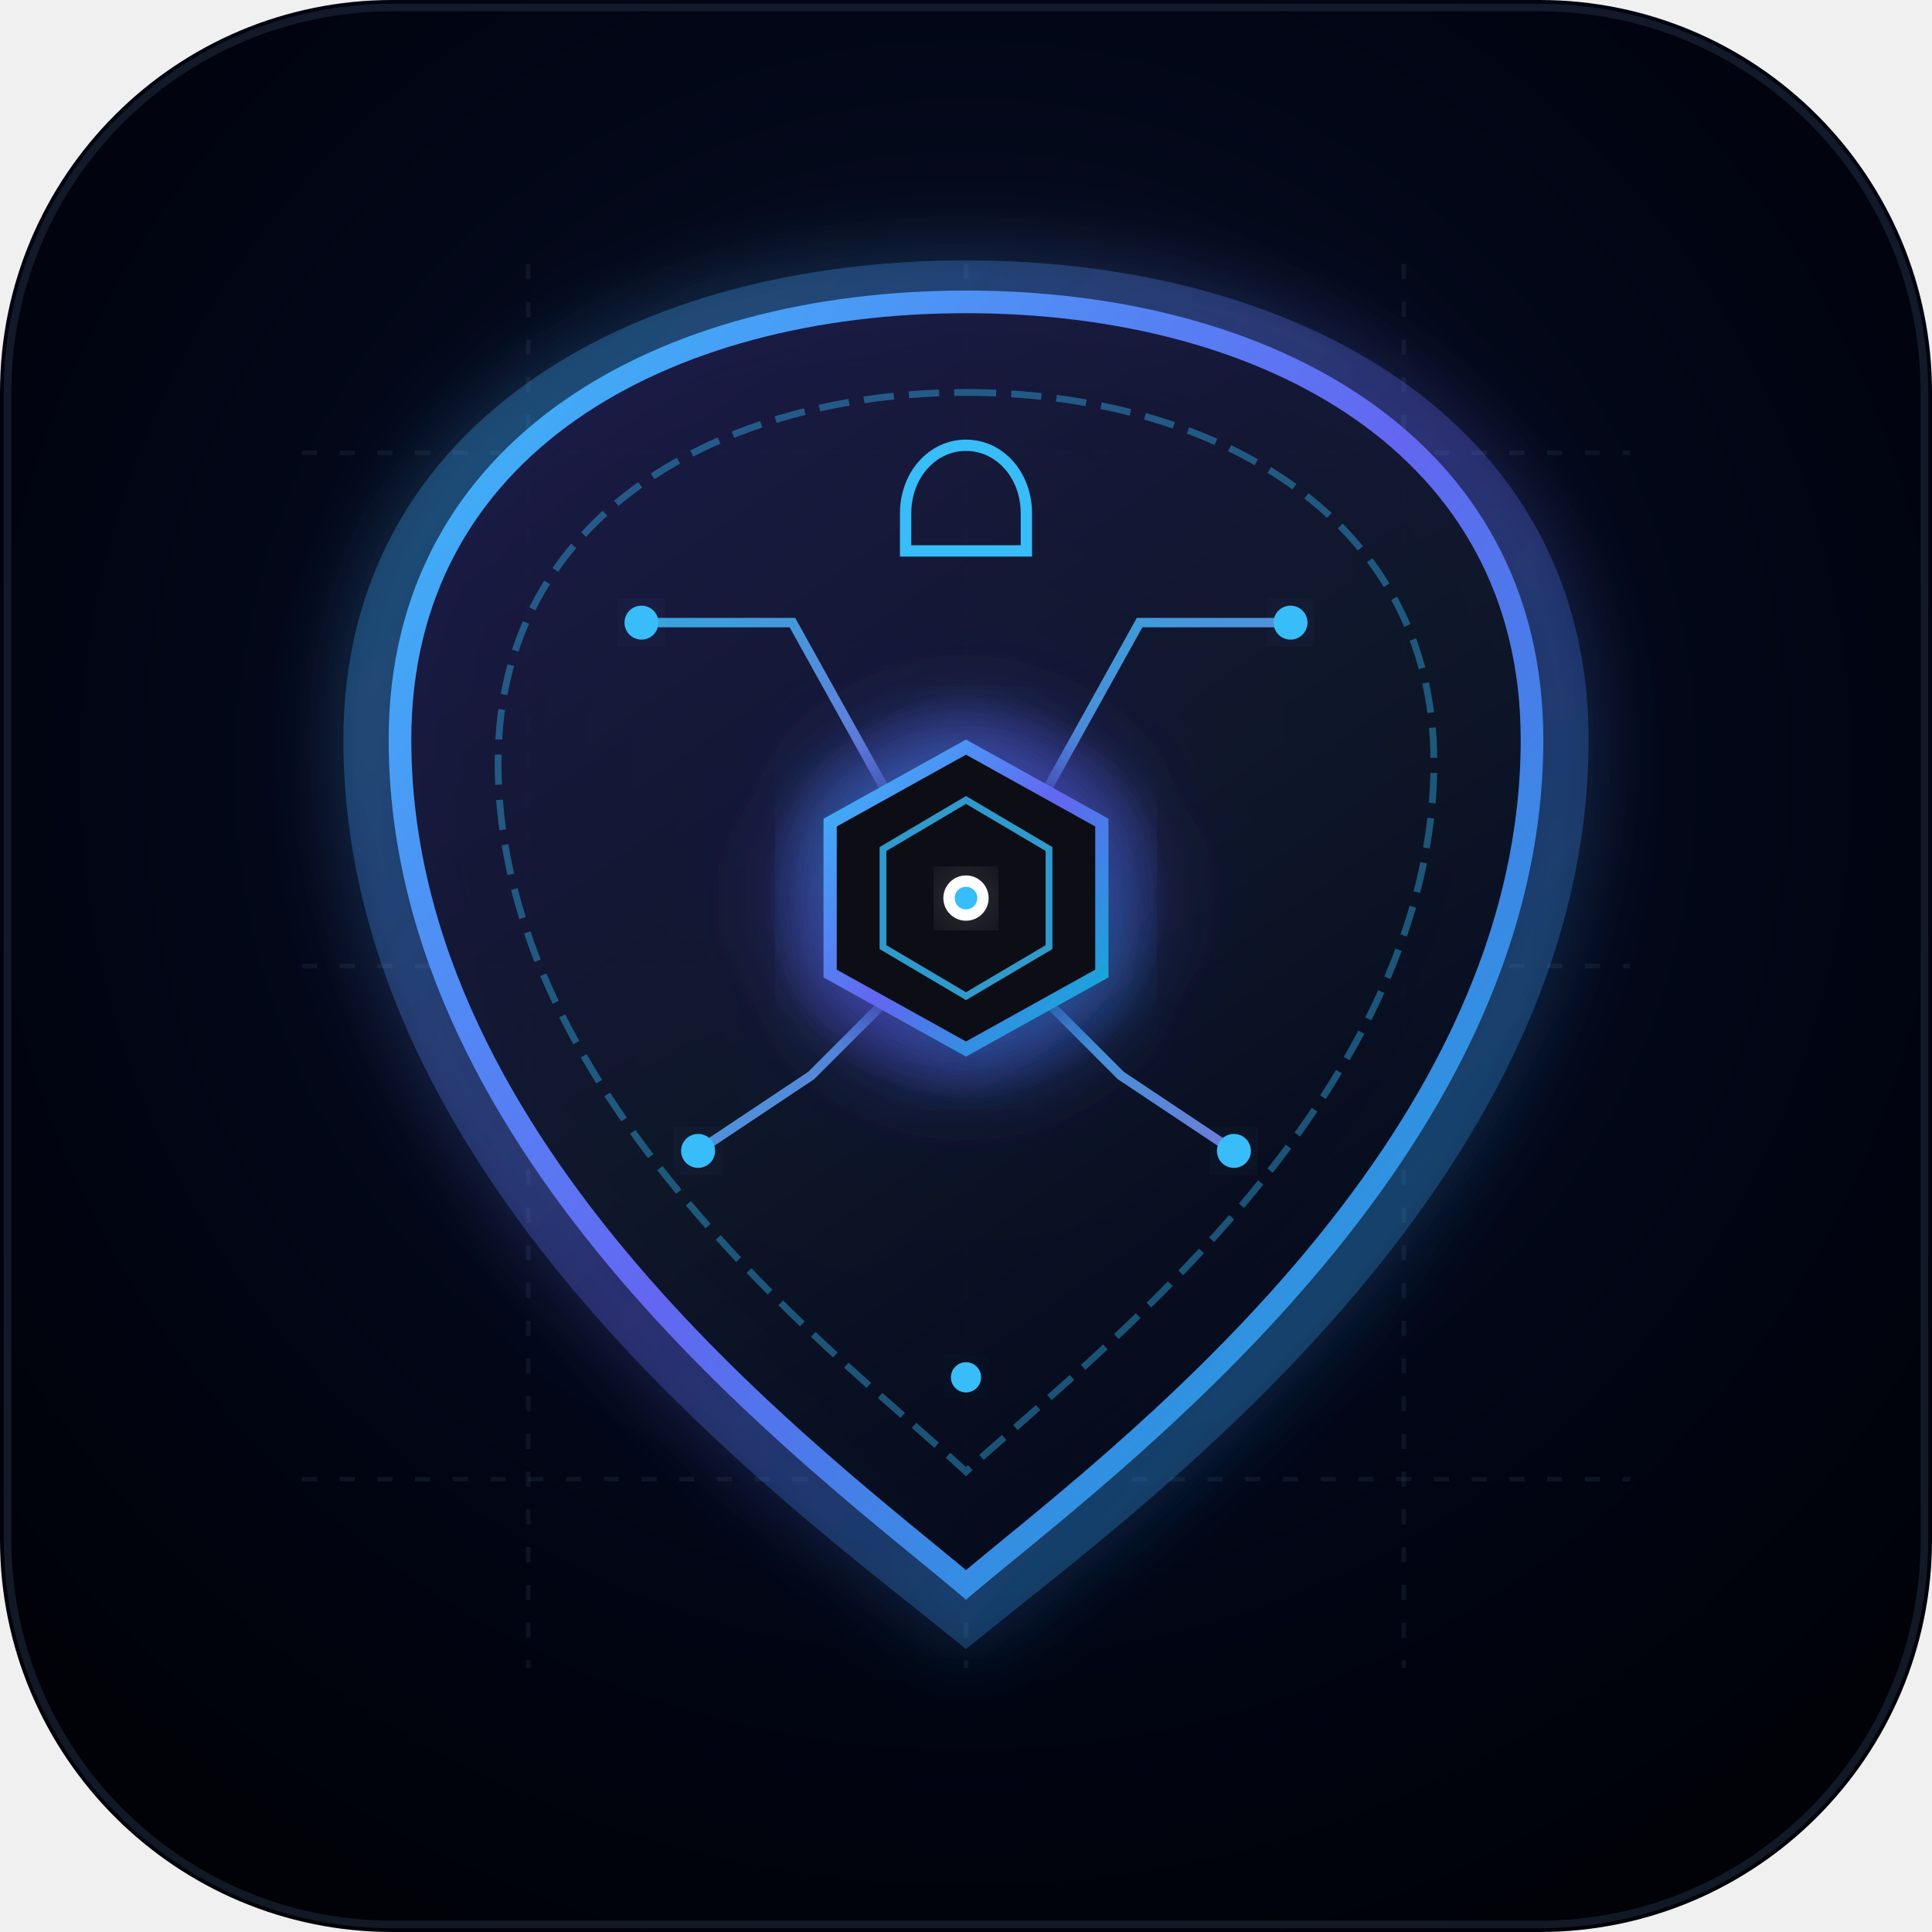
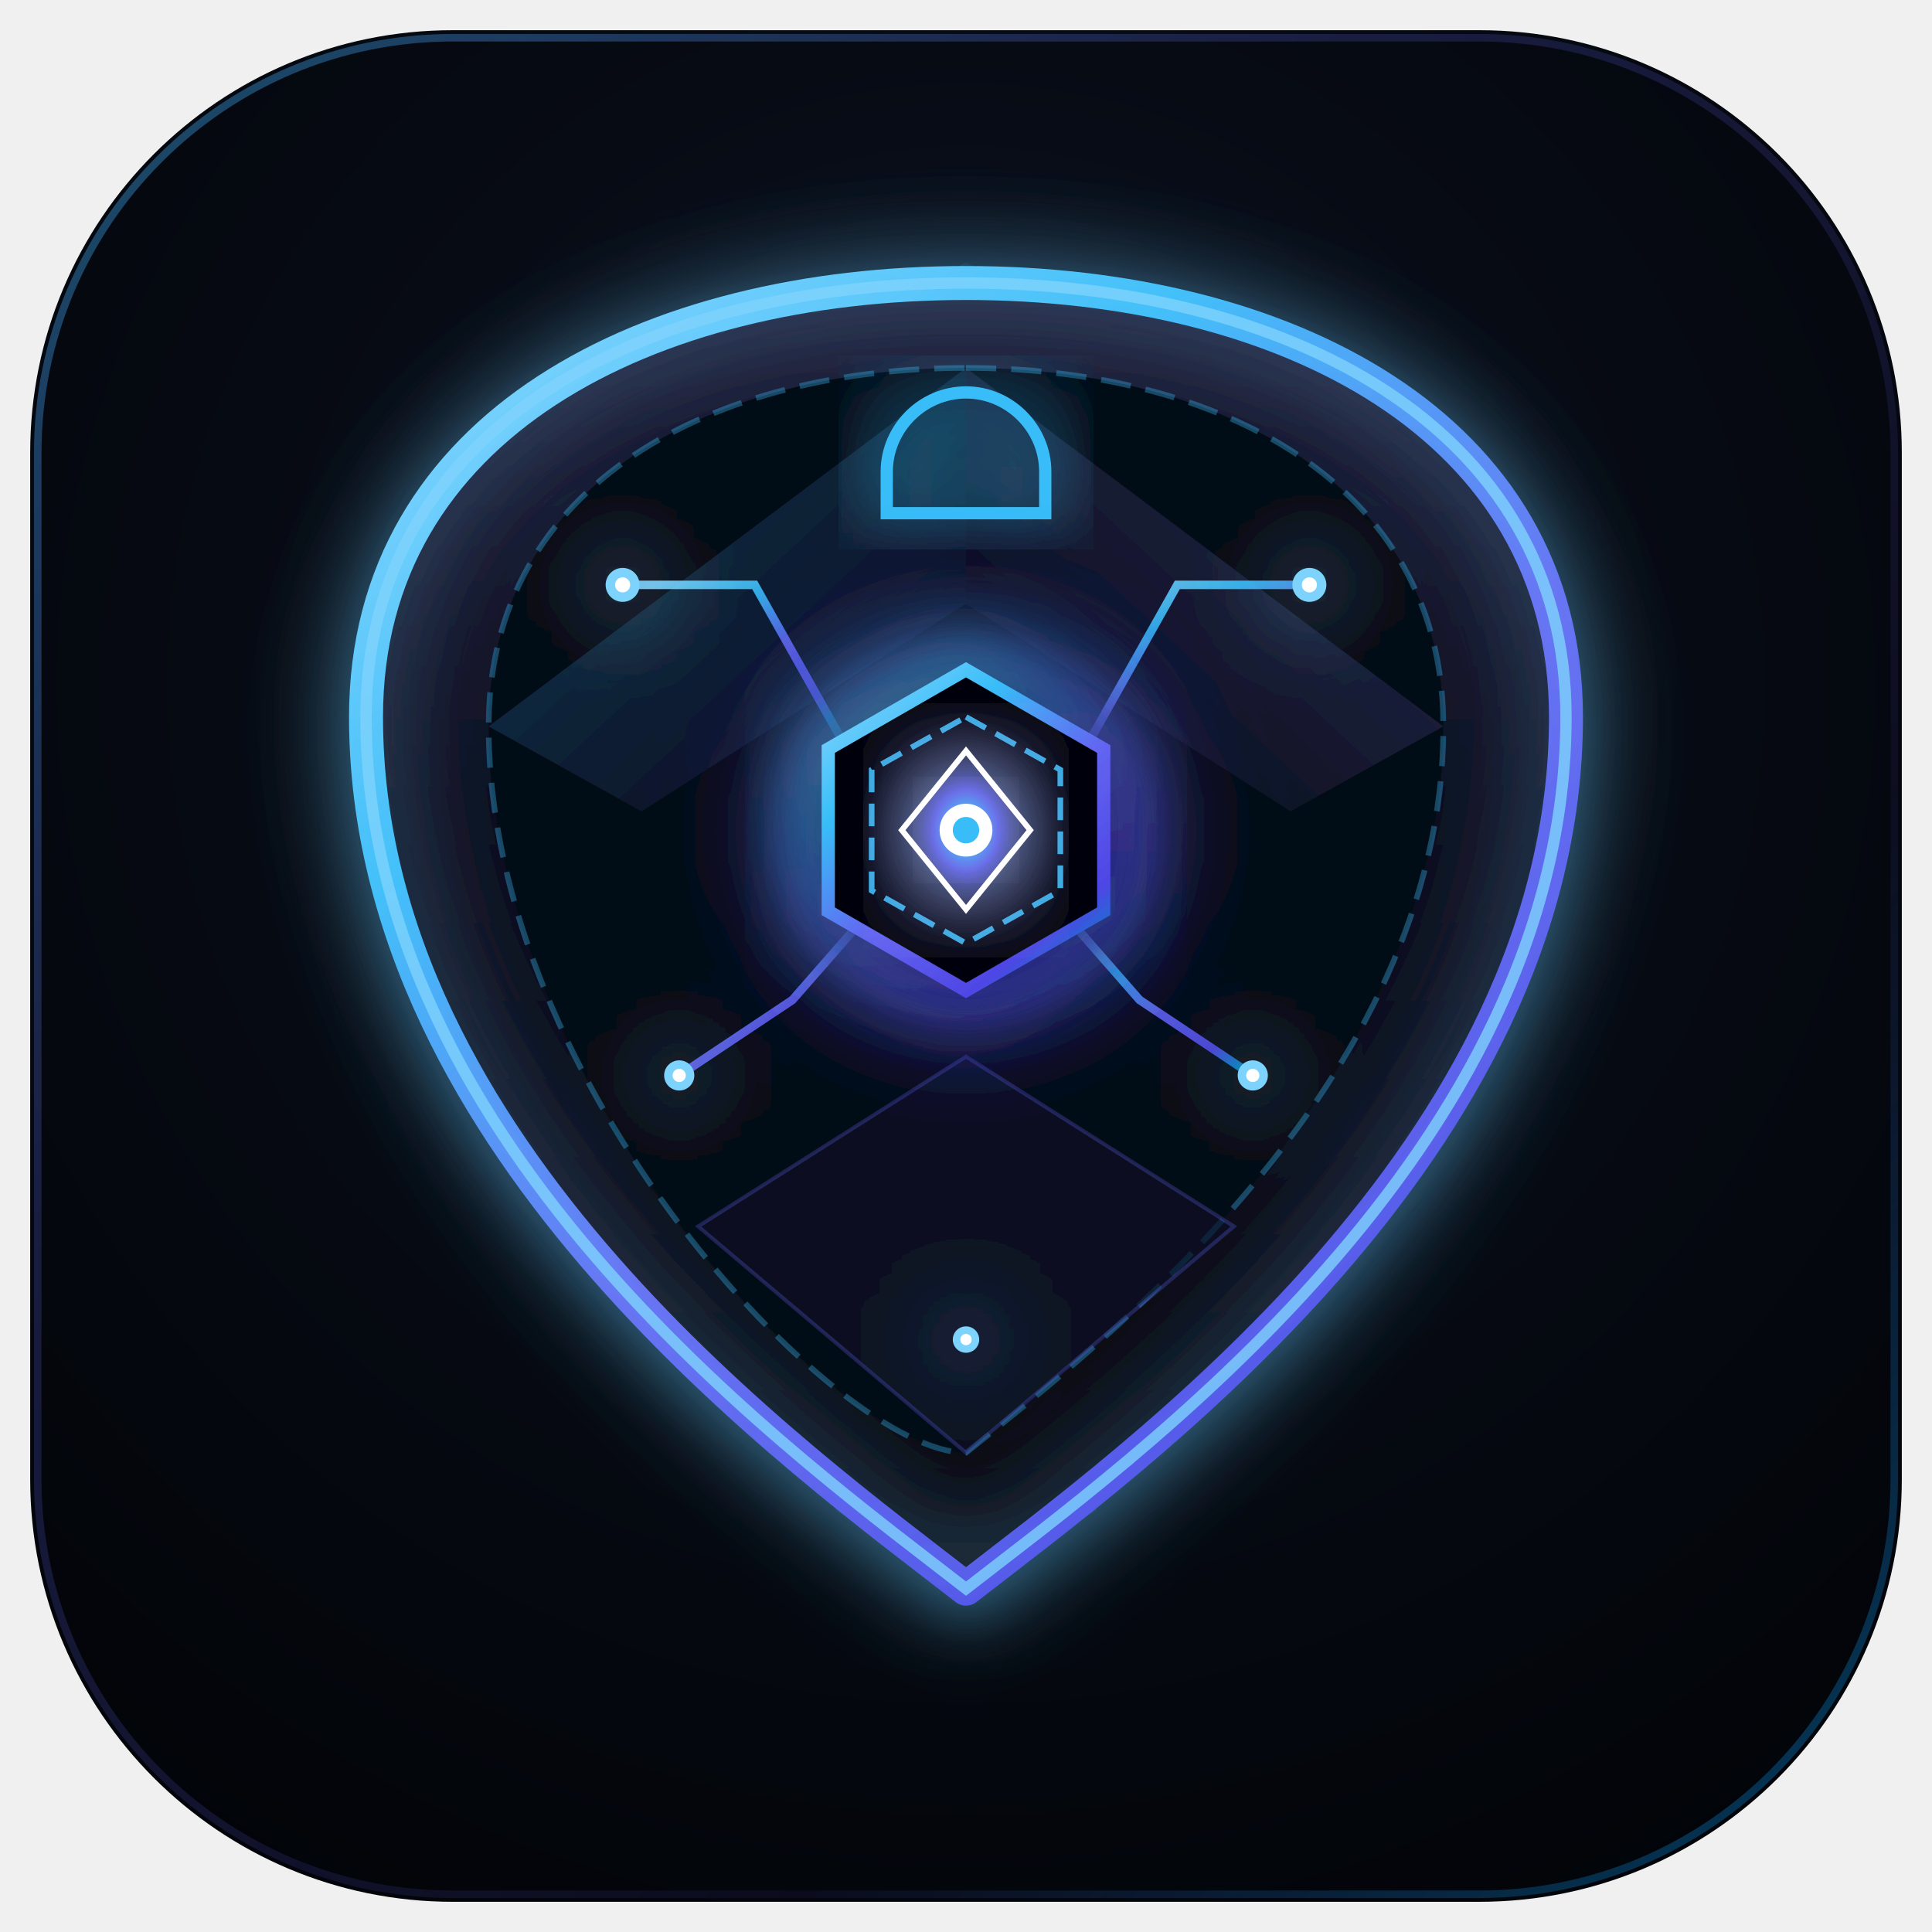
- <svg xmlns="http://www.w3.org/2000/svg" viewBox="0 0 512 512" width="100%" height="100%">
+ <svg xmlns="http://www.w3.org/2000/svg" viewBox="0 0 1024 1024" width="100%" height="100%">
  <defs>
-     <radialGradient id="bgGlow" cx="50%" cy="40%" r="65%">
-       <stop offset="0%" stop-color="#0f172a" />
-       <stop offset="60%" stop-color="#020617" />
-       <stop offset="100%" stop-color="#000208" />
+     <radialGradient id="canvasBg" cx="50%" cy="35%" r="75%">
+       <stop offset="0%" stop-color="#0d1527" />
+       <stop offset="45%" stop-color="#070b14" />
+       <stop offset="100%" stop-color="#020408" />
    </radialGradient>
-     <linearGradient id="shieldBorder" x1="0%" y1="0%" x2="100%" y2="100%">
-       <stop offset="0%" stop-color="#38bdf8" />
-       <stop offset="50%" stop-color="#6366f1" />
-       <stop offset="100%" stop-color="#06b6d4" />
+     <linearGradient id="squircleBorder" x1="0%" y1="0%" x2="100%" y2="100%">
+       <stop offset="0%" stop-color="#38bdf8" stop-opacity="0.6" />
+       <stop offset="35%" stop-color="#6366f1" stop-opacity="0.3" />
+       <stop offset="70%" stop-color="#1e1b4b" stop-opacity="0.4" />
+       <stop offset="100%" stop-color="#0284c7" stop-opacity="0.7" />
    </linearGradient>
-     <linearGradient id="shieldBody" x1="20%" y1="0%" x2="80%" y2="100%">
-       <stop offset="0%" stop-color="#1e1b4b" stop-opacity="0.85" />
-       <stop offset="50%" stop-color="#0f172a" stop-opacity="0.95" />
-       <stop offset="100%" stop-color="#020617" stop-opacity="0.98" />
+     <linearGradient id="shieldRim" x1="15%" y1="0%" x2="85%" y2="100%">
+       <stop offset="0%" stop-color="#7dd3fc" />
+       <stop offset="25%" stop-color="#38bdf8" />
+       <stop offset="55%" stop-color="#6366f1" />
+       <stop offset="85%" stop-color="#4f46e5" />
+       <stop offset="100%" stop-color="#0284c7" />
    </linearGradient>
-     <radialGradient id="coreGlow" cx="50%" cy="50%" r="50%">
-       <stop offset="0%" stop-color="#38bdf8" stop-opacity="1" />
-       <stop offset="45%" stop-color="#6366f1" stop-opacity="0.8" />
-       <stop offset="80%" stop-color="#4338ca" stop-opacity="0.2" />
+     <linearGradient id="armorPlate" x1="50%" y1="0%" x2="50%" y2="100%">
+       <stop offset="0%" stop-color="#1e1e38" />
+       <stop offset="40%" stop-color="#0f1123" />
+       <stop offset="100%" stop-color="#05070f" />
+     </linearGradient>
+     <radialGradient id="quantumGlow" cx="50%" cy="50%" r="50%">
+       <stop offset="0%" stop-color="#ffffff" />
+       <stop offset="20%" stop-color="#38bdf8" />
+       <stop offset="50%" stop-color="#6366f1" stop-opacity="0.9" />
+       <stop offset="75%" stop-color="#4338ca" stop-opacity="0.3" />
      <stop offset="100%" stop-color="#4338ca" stop-opacity="0" />
    </radialGradient>
-     <linearGradient id="circuitCyan" x1="0%" y1="0%" x2="100%" y2="100%">
-       <stop offset="0%" stop-color="#38bdf8" />
-       <stop offset="100%" stop-color="#818cf8" />
+     <linearGradient id="prismLeft" x1="0%" y1="0%" x2="100%" y2="100%">
+       <stop offset="0%" stop-color="#38bdf8" stop-opacity="0.9" />
+       <stop offset="100%" stop-color="#1e1b4b" stop-opacity="0.3" />
    </linearGradient>
-     <filter id="neonGlow" x="-20%" y="-20%" width="140%" height="140%">
-       <feGaussianBlur stdDeviation="10" result="blur" />
-       <feComposite in="SourceGraphic" in2="blur" operator="over" />
+     <linearGradient id="prismRight" x1="100%" y1="0%" x2="0%" y2="100%">
+       <stop offset="0%" stop-color="#818cf8" stop-opacity="0.9" />
+       <stop offset="100%" stop-color="#0f172a" stop-opacity="0.3" />
+     </linearGradient>
+     <filter id="bloomSoft" x="-30%" y="-30%" width="160%" height="160%">
+       <feGaussianBlur stdDeviation="24" result="blur1" />
+       <feGaussianBlur stdDeviation="12" result="blur2" />
+       <feMerge>
+         <feMergeNode in="blur1" />
+         <feMergeNode in="blur2" />
+         <feMergeNode in="SourceGraphic" />
+       </feMerge>
    </filter>
-     <filter id="intenseGlow" x="-30%" y="-30%" width="160%" height="160%">
-       <feGaussianBlur stdDeviation="16" result="blur" />
-       <feComposite in="SourceGraphic" in2="blur" operator="over" />
+     <filter id="bloomIntense" x="-50%" y="-50%" width="200%" height="200%">
+       <feGaussianBlur stdDeviation="36" result="blurWide" />
+       <feGaussianBlur stdDeviation="14" result="blurTight" />
+       <feMerge>
+         <feMergeNode in="blurWide" />
+         <feMergeNode in="blurTight" />
+         <feMergeNode in="SourceGraphic" />
+       </feMerge>
+     </filter>
+     <filter id="dropShadowShield" x="-20%" y="-20%" width="140%" height="140%">
+       <feDropShadow dx="0" dy="28" stdDeviation="36" flood-color="#000000" flood-opacity="0.85" />
+       <feDropShadow dx="0" dy="6" stdDeviation="14" flood-color="#38bdf8" flood-opacity="0.35" />
    </filter>
  </defs>
-   <rect width="512" height="512" rx="104" fill="url(#bgGlow)" />
-   <rect width="508" height="508" x="2" y="2" rx="102" fill="none" stroke="#1e293b" stroke-width="2" stroke-opacity="0.6" />
-   <g stroke="#334155" stroke-width="1.2" stroke-opacity="0.25" stroke-dasharray="4 6">
-     <line x1="80" y1="120" x2="432" y2="120" />
-     <line x1="80" y1="256" x2="432" y2="256" />
-     <line x1="80" y1="392" x2="432" y2="392" />
-     <line x1="140" y1="70" x2="140" y2="442" />
-     <line x1="256" y1="70" x2="256" y2="442" />
-     <line x1="372" y1="70" x2="372" y2="442" />
+   <rect x="16" y="16" width="992" height="992" rx="224" fill="url(#canvasBg)" />
+   <rect x="20" y="20" width="984" height="984" rx="220" fill="none" stroke="url(#squircleBorder)" stroke-width="4" stroke-opacity="0.7" />
+   <g opacity="0.08" stroke="#38bdf8" stroke-width="2" fill="none">
+     <path d="M 512,140 L 580,180 L 580,260 L 512,300 L 444,260 L 444,180 Z" />
+     <path d="M 330,240 L 398,280 L 398,360 L 330,400 L 262,360 L 262,280 Z" />
+     <path d="M 694,240 L 762,280 L 762,360 L 694,400 L 626,360 L 626,280 Z" />
+     <path d="M 512,680 L 580,720 L 580,800 L 512,840 L 444,800 L 444,720 Z" />
  </g>
-   <path d="M 256,76            C 340,76 414,116 414,196            C 414,310 298,394 256,428            C 214,394 98,310 98,196            C 98,116 172,76 256,76 Z" fill="none" stroke="url(#shieldBorder)" stroke-width="14" stroke-opacity="0.3" filter="url(#neonGlow)" />
-   <path d="M 256,80            C 336,80 406,118 406,196            C 406,306 294,388 256,420            C 218,388 106,306 106,196            C 106,118 176,80 256,80 Z" fill="url(#shieldBody)" stroke="url(#shieldBorder)" stroke-width="6" />
-   <path d="M 256,104            C 320,104 380,136 380,202            C 380,292 286,362 256,390            C 226,362 132,292 132,202            C 132,136 192,104 256,104 Z" fill="none" stroke="#38bdf8" stroke-width="1.8" stroke-opacity="0.4" stroke-dasharray="8 4" />
-   <g stroke="url(#circuitCyan)" stroke-width="2.5" stroke-linecap="round" opacity="0.85">
-     <path d="M 170,165 L 210,165 L 235,210" fill="none" />
-     <path d="M 342,165 L 302,165 L 277,210" fill="none" />
-     <path d="M 185,305 L 215,285 L 235,265" fill="none" />
-     <path d="M 327,305 L 297,285 L 277,265" fill="none" />
-     <path d="M 256,365 L 256,305" fill="none" />
+   <circle cx="512" cy="460" r="280" fill="url(#quantumGlow)" opacity="0.18" filter="url(#bloomSoft)" />
+   <g filter="url(#dropShadowShield)">
+     <path d="M 512,150              C 680,150 830,225 830,380              C 830,610 598,775 512,842              C 426,775 194,610 194,380              C 194,225 344,150 512,150 Z" fill="url(#armorPlate)" stroke="url(#shieldRim)" stroke-width="18" stroke-linejoin="round" />
+     <path d="M 512,150              C 680,150 830,225 830,380              C 830,610 598,775 512,842              C 426,775 194,610 194,380              C 194,225 344,150 512,150 Z" fill="none" stroke="#7dd3fc" stroke-width="6" stroke-opacity="0.8" filter="url(#bloomSoft)" />
+     <path d="M 512,195              C 644,195 765,255 765,385              C 765,575 580,715 512,770              C 444,770 259,575 259,385              C 259,255 380,195 512,195 Z" fill="#060913" stroke="#38bdf8" stroke-width="3" stroke-opacity="0.35" stroke-dasharray="16 8" />
+     <path d="M 512,195 L 259,385 L 340,430 L 512,320 Z" fill="url(#prismLeft)" opacity="0.4" />
+     <path d="M 512,195 L 765,385 L 684,430 L 512,320 Z" fill="url(#prismRight)" opacity="0.4" />
+     <path d="M 512,770 L 370,650 L 512,560 L 654,650 Z" fill="#0c1326" opacity="0.7" stroke="#6366f1" stroke-width="2" stroke-opacity="0.4" />
+     <g stroke="url(#shieldRim)" stroke-width="4.5" stroke-linecap="round" fill="none" opacity="0.9">
+       <path d="M 330,310 L 400,310 L 445,390" />
+       <path d="M 694,310 L 624,310 L 579,390" />
+       <path d="M 360,570 L 420,530 L 455,490" />
+       <path d="M 664,570 L 604,530 L 569,490" />
+       <path d="M 512,230 L 512,350" />
+       <path d="M 512,530 L 512,710" />
+     </g>
+     <g fill="#7dd3fc" filter="url(#bloomSoft)">
+       <circle cx="330" cy="310" r="9" />
+       <circle cx="694" cy="310" r="9" />
+       <circle cx="360" cy="570" r="8" />
+       <circle cx="664" cy="570" r="8" />
+       <circle cx="512" cy="710" r="7" />
+     </g>
+     <g fill="#ffffff">
+       <circle cx="330" cy="310" r="4" />
+       <circle cx="694" cy="310" r="4" />
+       <circle cx="360" cy="570" r="3.5" />
+       <circle cx="664" cy="570" r="3.5" />
+       <circle cx="512" cy="710" r="3" />
+     </g>
+     <path d="M 470,250              C 470,227 489,208 512,208              C 535,208 554,227 554,250              L 554,272 L 470,272 Z" fill="none" stroke="#38bdf8" stroke-width="6.5" stroke-linecap="round" filter="url(#bloomSoft)" />
+     <circle cx="512" cy="440" r="110" fill="url(#quantumGlow)" filter="url(#bloomIntense)" opacity="0.85" />
+     <polygon points="512,355 585,397 585,483 512,525 439,483 439,397" fill="#04060d" stroke="url(#shieldRim)" stroke-width="7" filter="url(#bloomSoft)" />
+     <polygon points="512,380 562,408 562,472 512,500 462,472 462,408" fill="none" stroke="#38bdf8" stroke-width="3" stroke-dasharray="12 6" opacity="0.9" />
+     <polygon points="512,398 546,440 512,482 478,440" fill="url(#quantumGlow)" stroke="#ffffff" stroke-width="3" filter="url(#bloomSoft)" />
+     <circle cx="512" cy="440" r="14" fill="#ffffff" filter="url(#bloomIntense)" />
+     <circle cx="512" cy="440" r="7" fill="#38bdf8" />
  </g>
-   <g fill="#38bdf8">
-     <circle cx="170" cy="165" r="4.5" filter="url(#neonGlow)" />
-     <circle cx="342" cy="165" r="4.5" filter="url(#neonGlow)" />
-     <circle cx="185" cy="305" r="4.5" filter="url(#neonGlow)" />
-     <circle cx="327" cy="305" r="4.5" filter="url(#neonGlow)" />
-     <circle cx="256" cy="365" r="4" filter="url(#neonGlow)" />
-   </g>
-   <circle cx="256" cy="238" r="54" fill="url(#coreGlow)" filter="url(#intenseGlow)" />
-   <polygon points="256,198 292,218 292,258 256,278 220,258 220,218" fill="#090d16" stroke="url(#shieldBorder)" stroke-width="3.5" filter="url(#neonGlow)" />
-   <polygon points="256,212 278,225 278,251 256,264 234,251 234,225" fill="none" stroke="#38bdf8" stroke-width="1.8" stroke-opacity="0.8" />
-   <circle cx="256" cy="238" r="6" fill="#ffffff" filter="url(#neonGlow)" />
-   <circle cx="256" cy="238" r="3" fill="#38bdf8" />
-   <path d="M 240,136            C 240,126 247,118 256,118            C 265,118 272,126 272,136            L 272,146 L 240,146 Z" fill="none" stroke="#38bdf8" stroke-width="3" stroke-linecap="round" />
</svg>
